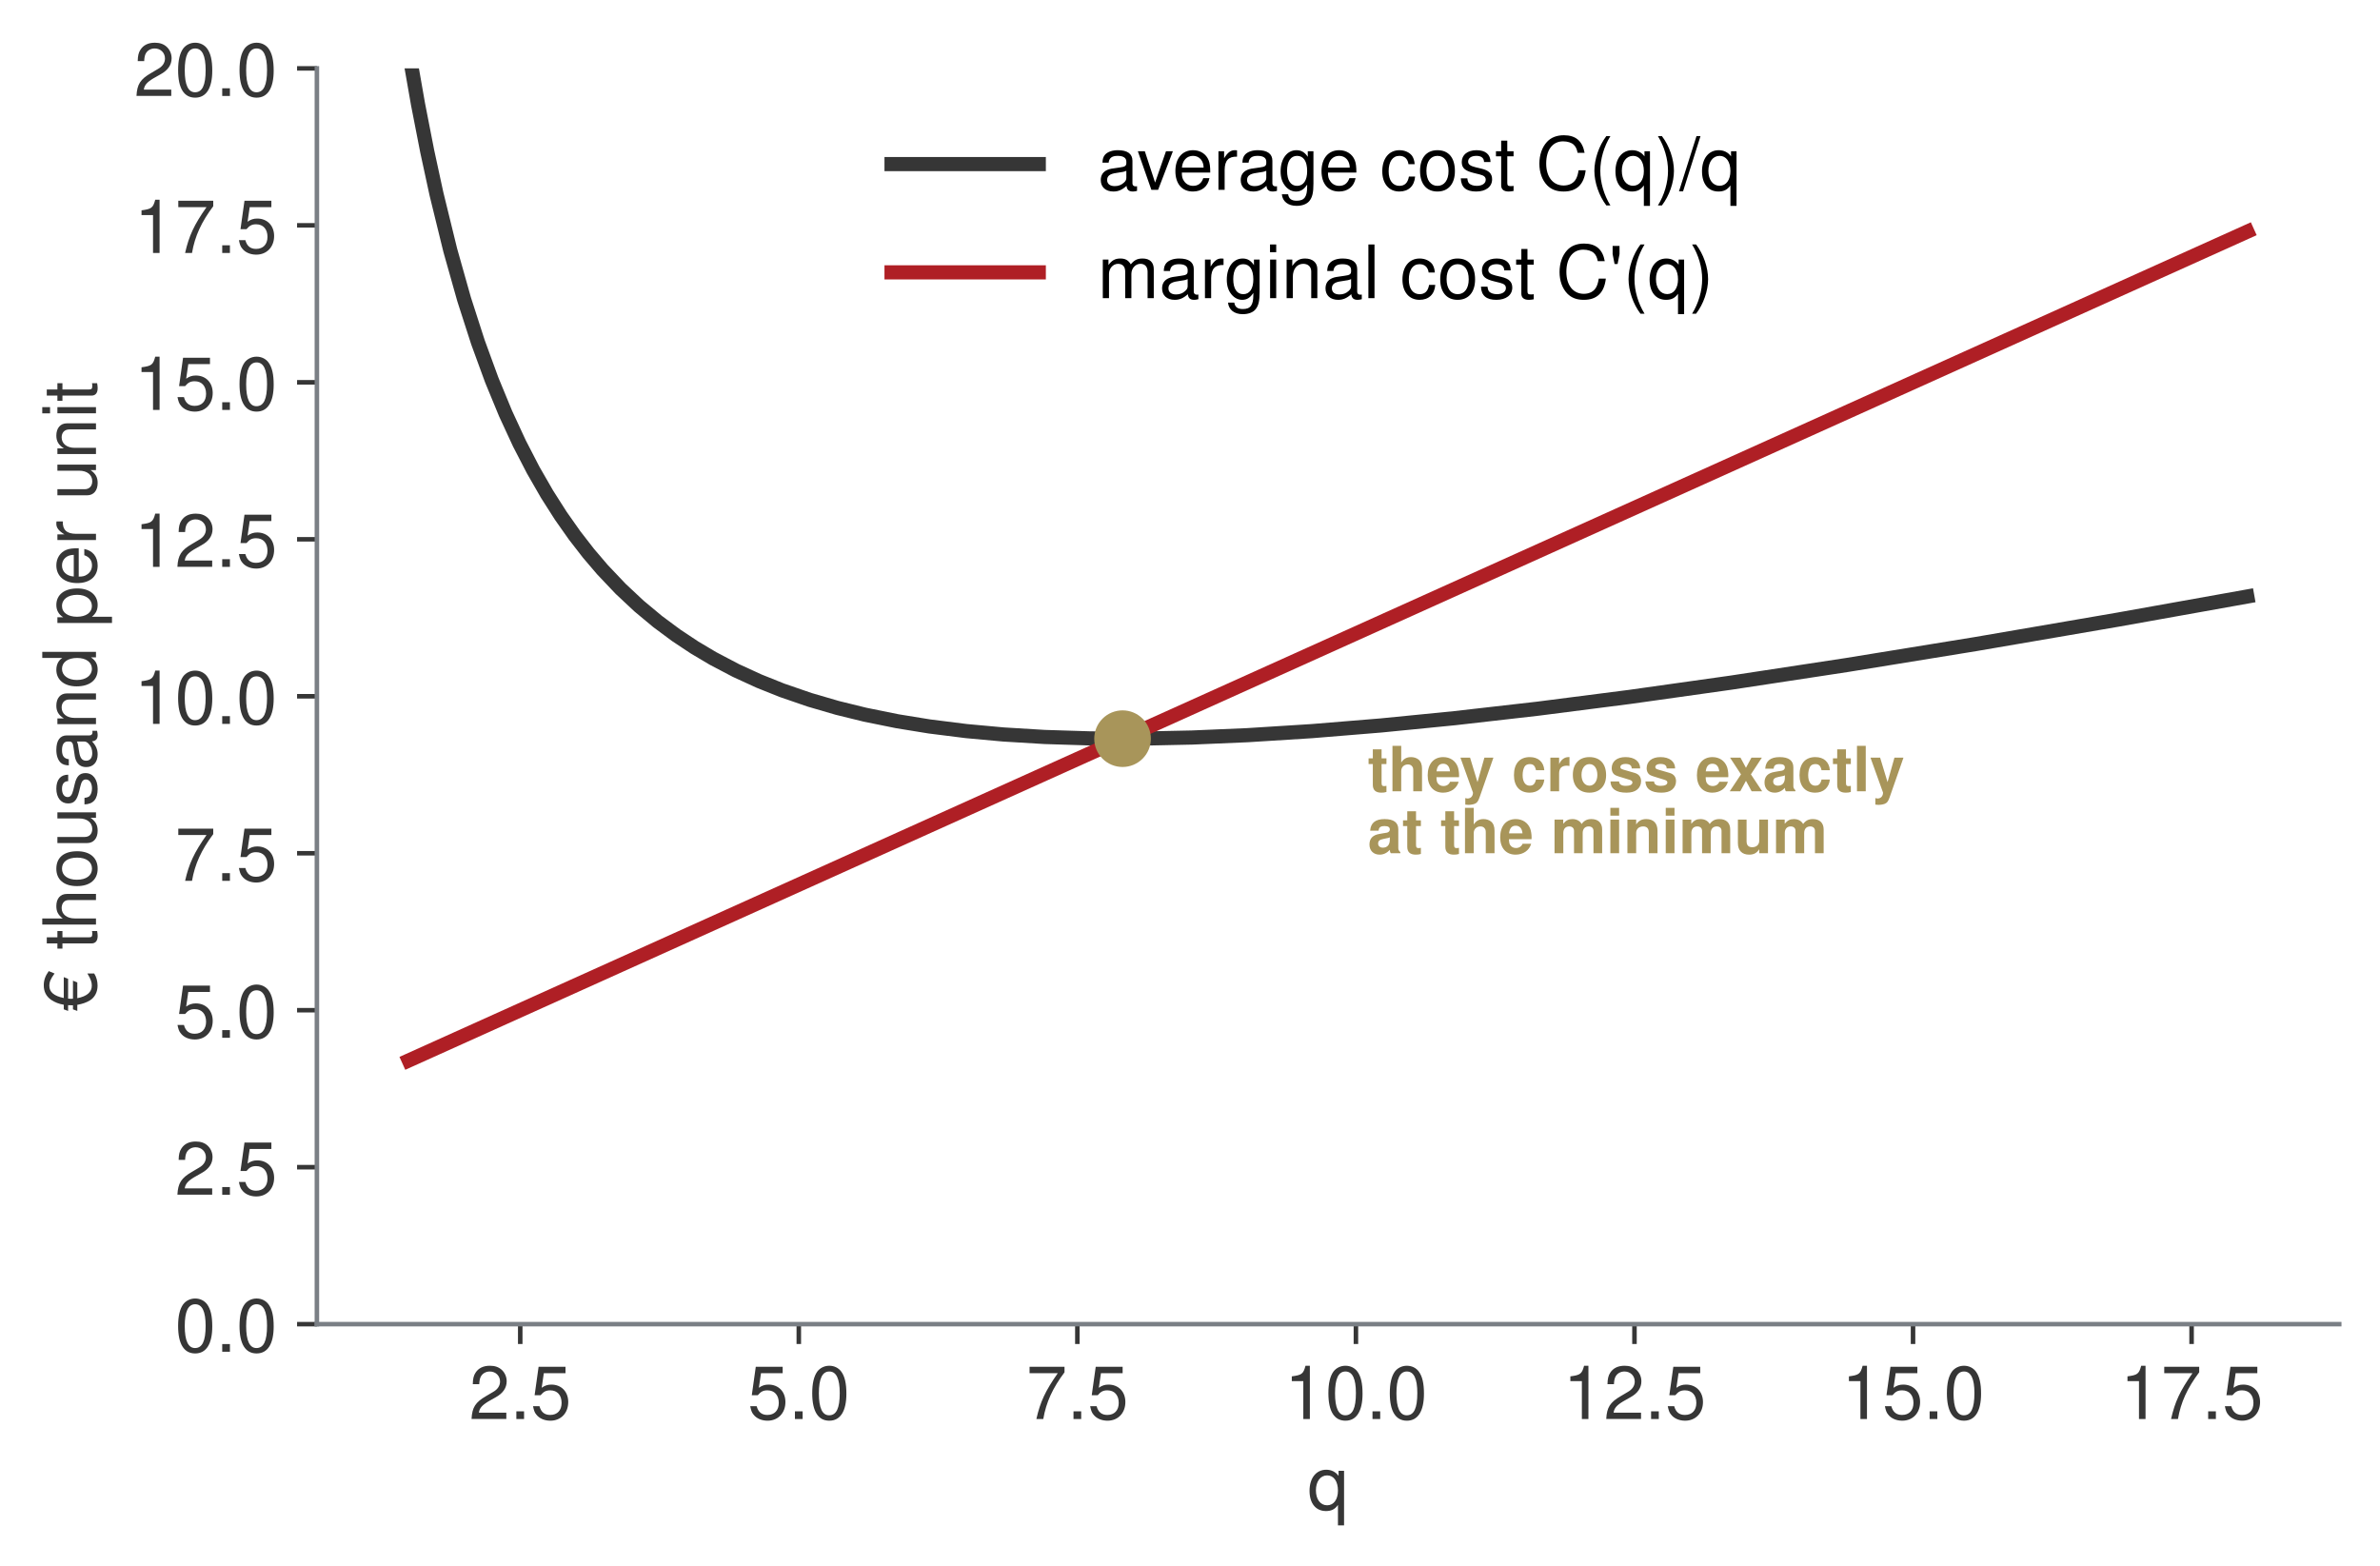
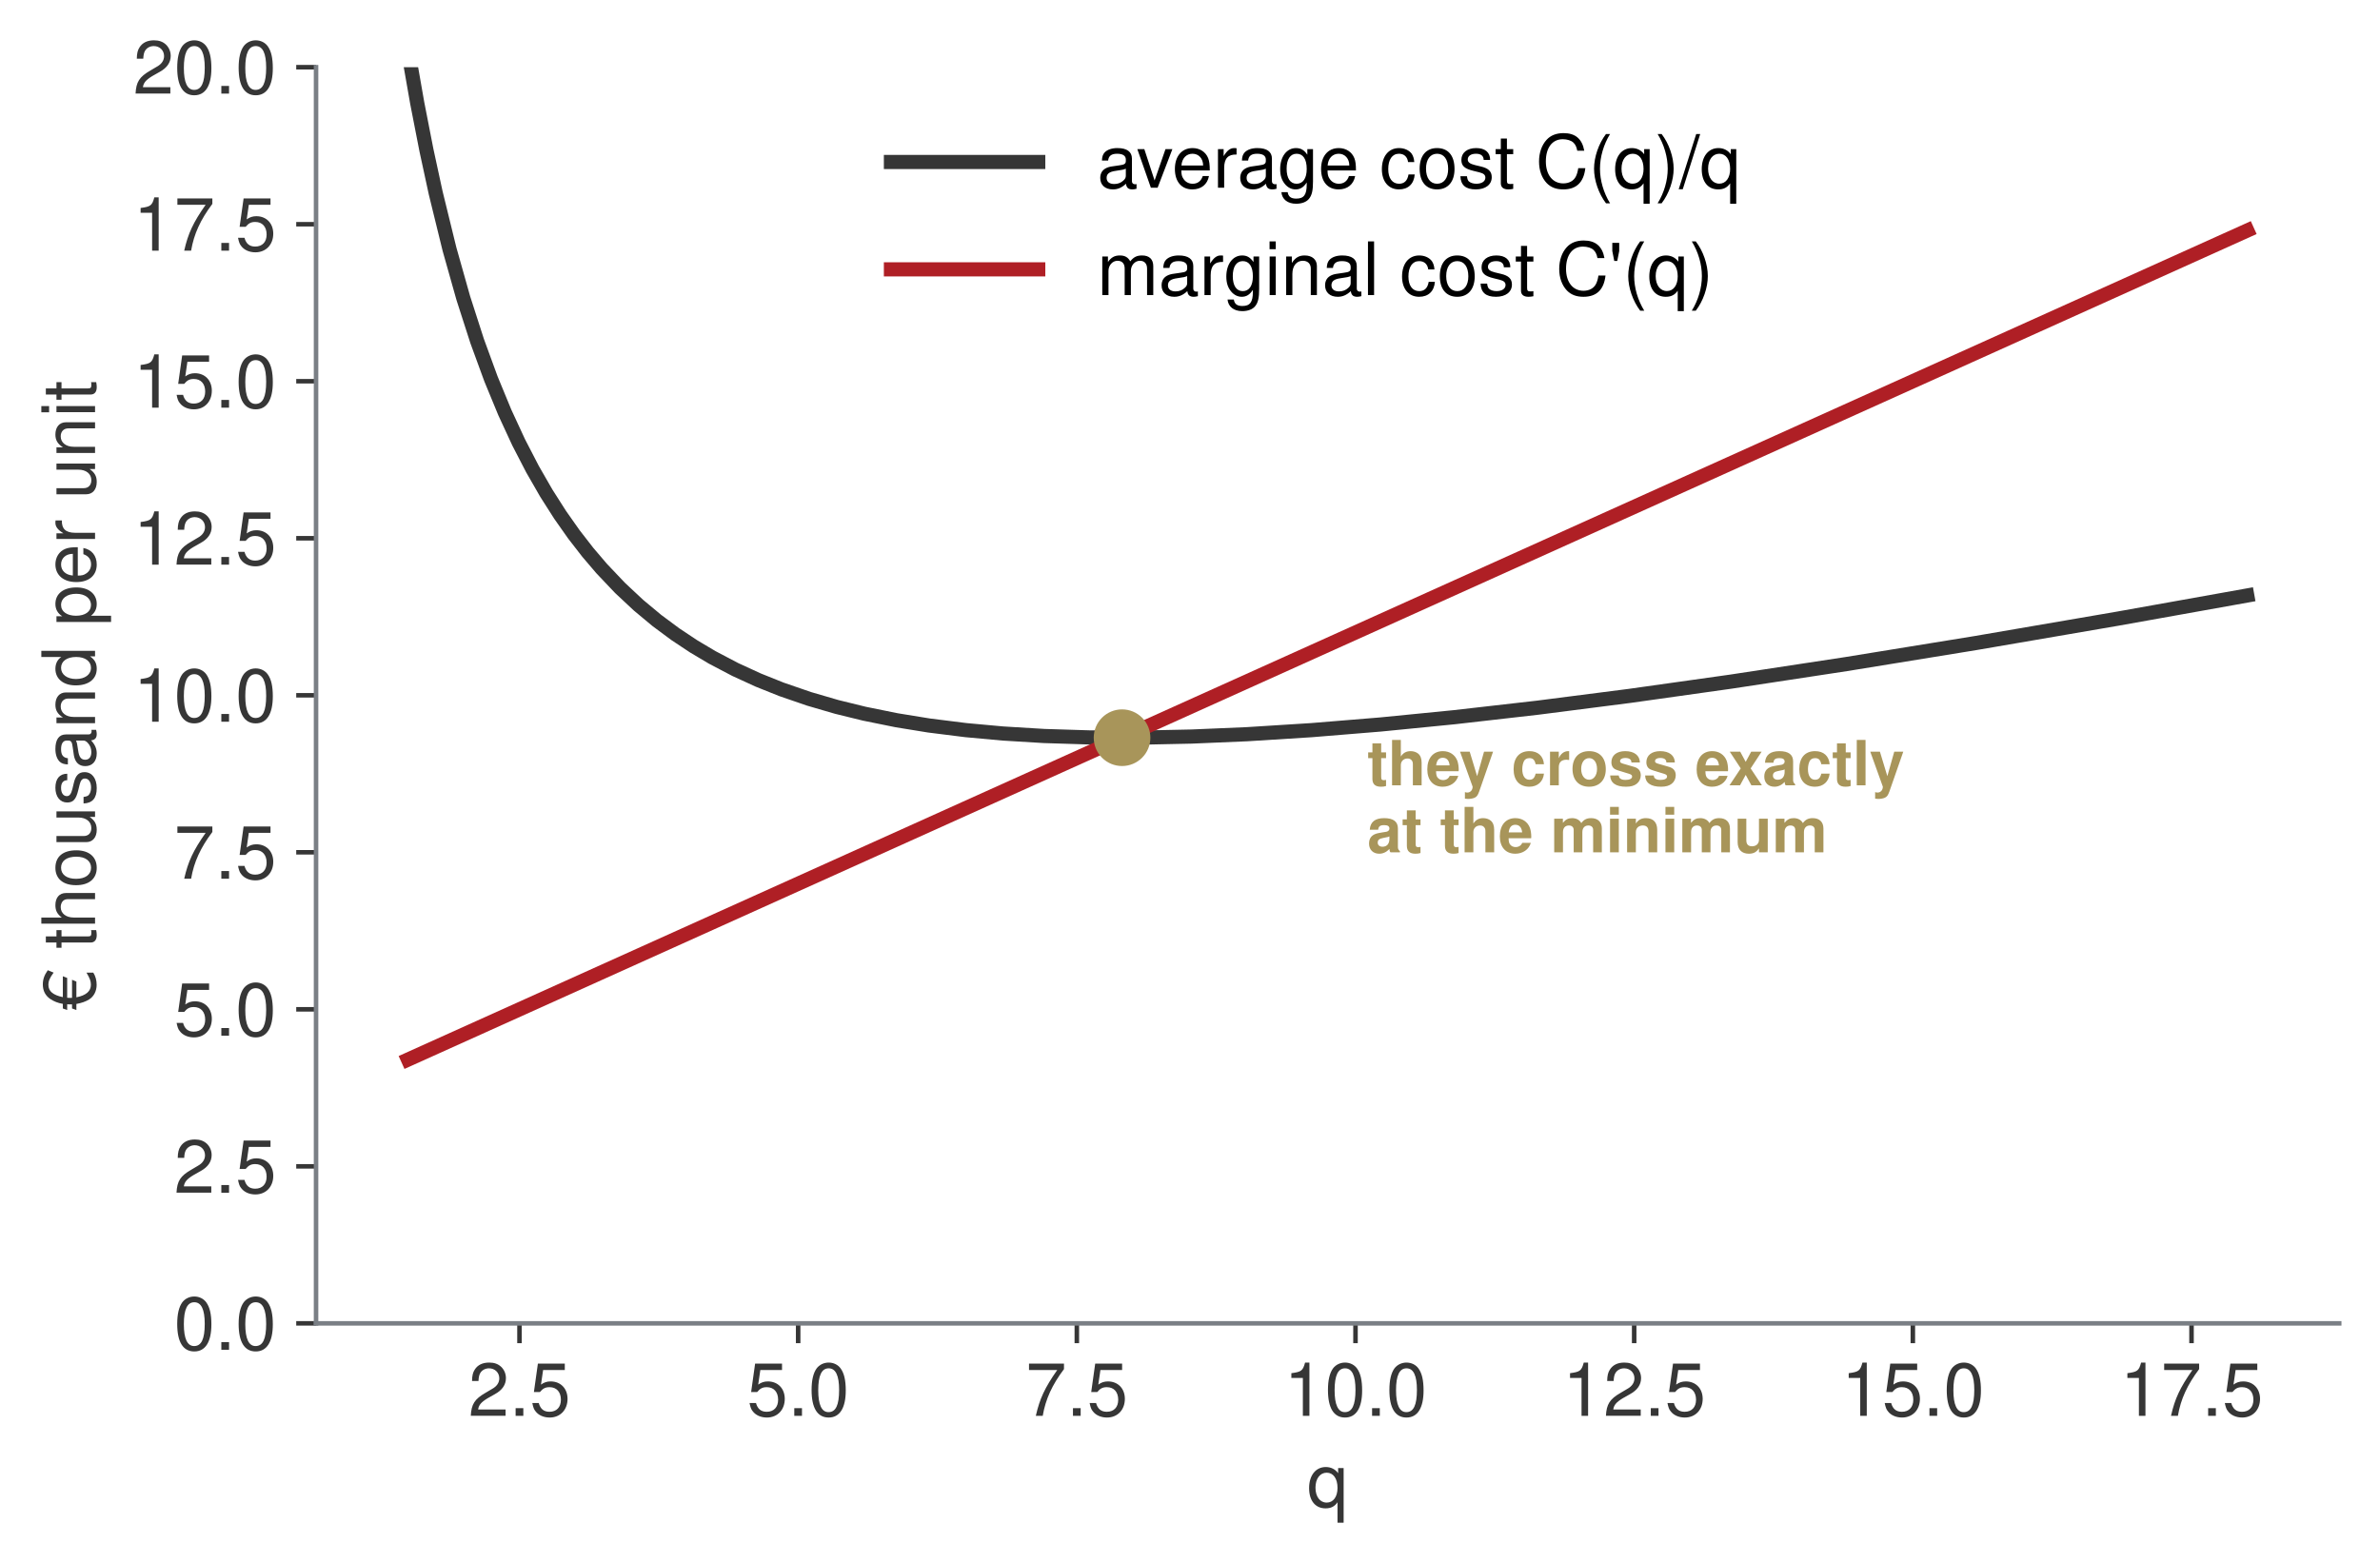
- <svg xmlns="http://www.w3.org/2000/svg" xmlns:xlink="http://www.w3.org/1999/xlink" width="420.279pt" height="276.454pt" viewBox="0 0 420.279 276.454" version="1.1">
+ <svg xmlns="http://www.w3.org/2000/svg" xmlns:xlink="http://www.w3.org/1999/xlink" width="420.108pt" height="275.893pt" viewBox="0 0 420.108 275.893" version="1.1">
  <defs>
    <style type="text/css">*{stroke-linejoin: round; stroke-linecap: butt}</style>
  </defs>
  <g id="figure_1">
    <g id="patch_1">
-       <path d="M 0 276.454  L 420.279 276.454  L 420.279 0  L 0 0  L 0 276.454  z " style="fill: none" />
+       <path d="M 0 275.893  L 420.108 275.893  L 420.108 0  L 0 0  L 0 275.893  z " style="fill: none" />
    </g>
    <g id="axes_1">
      <g id="patch_2">
-         <path d="M 55.959 233.835  L 413.079 233.835  L 413.079 12.075  L 55.959 12.075  L 55.959 233.835  z " style="fill: none" />
+         <path d="M 55.788 233.623  L 412.908 233.623  L 412.908 11.863  L 55.788 11.863  L 55.788 233.623  z " style="fill: none" />
      </g>
      <g id="matplotlib.axis_1">
        <g id="xtick_1">
          <g id="line2d_1">
            <defs>
-               <path id="mcec65a903f" d="M 0 0  L 0 3.5  " style="stroke: #363636; stroke-width: 0.8" />
+               <path id="me7af541897" d="M 0 0  L 0 3.5  " style="stroke: #363636; stroke-width: 0.8" />
            </defs>
            <g>
-               <use xlink:href="#mcec65a903f" x="91.868" y="233.835" style="fill: #363636; stroke: #363636; stroke-width: 0.8" />
+               <use xlink:href="#me7af541897" x="91.697" y="233.623" style="fill: #363636; stroke: #363636; stroke-width: 0.8" />
            </g>
          </g>
          <g id="text_1">
-             <text style="font-size: 13px; font-family: 'Source Sans 3', 'Source Sans Pro', 'Helvetica', 'Arial'; text-anchor: middle; fill: #363636" x="91.868" y="250.585" transform="rotate(-0 91.86767 250.585)">2.5</text>
+             <text style="font-size: 13px; font-family: 'Source Sans 3', 'Source Sans Pro', 'Helvetica', 'Arial'; text-anchor: middle; fill: #363636" x="91.697" y="249.948" transform="rotate(-0 91.69704 249.9482)">2.5</text>
          </g>
        </g>
        <g id="xtick_2">
          <g id="line2d_2">
            <g>
-               <use xlink:href="#mcec65a903f" x="141.058" y="233.835" style="fill: #363636; stroke: #363636; stroke-width: 0.8" />
+               <use xlink:href="#me7af541897" x="140.887" y="233.623" style="fill: #363636; stroke: #363636; stroke-width: 0.8" />
            </g>
          </g>
          <g id="text_2">
-             <text style="font-size: 13px; font-family: 'Source Sans 3', 'Source Sans Pro', 'Helvetica', 'Arial'; text-anchor: middle; fill: #363636" x="141.058" y="250.585" transform="rotate(-0 141.0577 250.585)">5.0</text>
+             <text style="font-size: 13px; font-family: 'Source Sans 3', 'Source Sans Pro', 'Helvetica', 'Arial'; text-anchor: middle; fill: #363636" x="140.887" y="249.948" transform="rotate(-0 140.8871 249.9482)">5.0</text>
          </g>
        </g>
        <g id="xtick_3">
          <g id="line2d_3">
            <g>
-               <use xlink:href="#mcec65a903f" x="190.248" y="233.835" style="fill: #363636; stroke: #363636; stroke-width: 0.8" />
+               <use xlink:href="#me7af541897" x="190.077" y="233.623" style="fill: #363636; stroke: #363636; stroke-width: 0.8" />
            </g>
          </g>
          <g id="text_3">
-             <text style="font-size: 13px; font-family: 'Source Sans 3', 'Source Sans Pro', 'Helvetica', 'Arial'; text-anchor: middle; fill: #363636" x="190.248" y="250.585" transform="rotate(-0 190.2478 250.585)">7.5</text>
+             <text style="font-size: 13px; font-family: 'Source Sans 3', 'Source Sans Pro', 'Helvetica', 'Arial'; text-anchor: middle; fill: #363636" x="190.077" y="249.948" transform="rotate(-0 190.0772 249.9482)">7.5</text>
          </g>
        </g>
        <g id="xtick_4">
          <g id="line2d_4">
            <g>
-               <use xlink:href="#mcec65a903f" x="239.438" y="233.835" style="fill: #363636; stroke: #363636; stroke-width: 0.8" />
+               <use xlink:href="#me7af541897" x="239.267" y="233.623" style="fill: #363636; stroke: #363636; stroke-width: 0.8" />
            </g>
          </g>
          <g id="text_4">
-             <text style="font-size: 13px; font-family: 'Source Sans 3', 'Source Sans Pro', 'Helvetica', 'Arial'; text-anchor: middle; fill: #363636" x="239.438" y="250.585" transform="rotate(-0 239.4379 250.585)">10.0</text>
+             <text style="font-size: 13px; font-family: 'Source Sans 3', 'Source Sans Pro', 'Helvetica', 'Arial'; text-anchor: middle; fill: #363636" x="239.267" y="249.948" transform="rotate(-0 239.2673 249.9482)">10.0</text>
          </g>
        </g>
        <g id="xtick_5">
          <g id="line2d_5">
            <g>
-               <use xlink:href="#mcec65a903f" x="288.628" y="233.835" style="fill: #363636; stroke: #363636; stroke-width: 0.8" />
+               <use xlink:href="#me7af541897" x="288.457" y="233.623" style="fill: #363636; stroke: #363636; stroke-width: 0.8" />
            </g>
          </g>
          <g id="text_5">
-             <text style="font-size: 13px; font-family: 'Source Sans 3', 'Source Sans Pro', 'Helvetica', 'Arial'; text-anchor: middle; fill: #363636" x="288.628" y="250.585" transform="rotate(-0 288.628 250.585)">12.5</text>
+             <text style="font-size: 13px; font-family: 'Source Sans 3', 'Source Sans Pro', 'Helvetica', 'Arial'; text-anchor: middle; fill: #363636" x="288.457" y="249.948" transform="rotate(-0 288.4574 249.9482)">12.5</text>
          </g>
        </g>
        <g id="xtick_6">
          <g id="line2d_6">
            <g>
-               <use xlink:href="#mcec65a903f" x="337.818" y="233.835" style="fill: #363636; stroke: #363636; stroke-width: 0.8" />
+               <use xlink:href="#me7af541897" x="337.647" y="233.623" style="fill: #363636; stroke: #363636; stroke-width: 0.8" />
            </g>
          </g>
          <g id="text_6">
-             <text style="font-size: 13px; font-family: 'Source Sans 3', 'Source Sans Pro', 'Helvetica', 'Arial'; text-anchor: middle; fill: #363636" x="337.818" y="250.585" transform="rotate(-0 337.8181 250.585)">15.0</text>
+             <text style="font-size: 13px; font-family: 'Source Sans 3', 'Source Sans Pro', 'Helvetica', 'Arial'; text-anchor: middle; fill: #363636" x="337.647" y="249.948" transform="rotate(-0 337.6475 249.9482)">15.0</text>
          </g>
        </g>
        <g id="xtick_7">
          <g id="line2d_7">
            <g>
-               <use xlink:href="#mcec65a903f" x="387.008" y="233.835" style="fill: #363636; stroke: #363636; stroke-width: 0.8" />
+               <use xlink:href="#me7af541897" x="386.838" y="233.623" style="fill: #363636; stroke: #363636; stroke-width: 0.8" />
            </g>
          </g>
          <g id="text_7">
-             <text style="font-size: 13px; font-family: 'Source Sans 3', 'Source Sans Pro', 'Helvetica', 'Arial'; text-anchor: middle; fill: #363636" x="387.008" y="250.585" transform="rotate(-0 387.0082 250.585)">17.5</text>
+             <text style="font-size: 13px; font-family: 'Source Sans 3', 'Source Sans Pro', 'Helvetica', 'Arial'; text-anchor: middle; fill: #363636" x="386.838" y="249.948" transform="rotate(-0 386.8375 249.9482)">17.5</text>
          </g>
        </g>
        <g id="text_8">
-           <text style="font-size: 13px; font-family: 'Source Sans 3', 'Source Sans Pro', 'Helvetica', 'Arial'; text-anchor: middle; fill: #363636" x="234.519" y="266.544" transform="rotate(-0 234.5189 266.544)">q</text>
+           <text style="font-size: 13px; font-family: 'Source Sans 3', 'Source Sans Pro', 'Helvetica', 'Arial'; text-anchor: middle; fill: #363636" x="234.348" y="265.983" transform="rotate(-0 234.3483 265.9834)">q</text>
        </g>
      </g>
      <g id="matplotlib.axis_2">
        <g id="ytick_1">
          <g id="line2d_8">
            <defs>
-               <path id="m998f466321" d="M 0 0  L -3.5 0  " style="stroke: #363636; stroke-width: 0.8" />
+               <path id="m8408e22bda" d="M 0 0  L -3.5 0  " style="stroke: #363636; stroke-width: 0.8" />
            </defs>
            <g>
-               <use xlink:href="#m998f466321" x="55.959" y="233.835" style="fill: #363636; stroke: #363636; stroke-width: 0.8" />
+               <use xlink:href="#m8408e22bda" x="55.788" y="233.623" style="fill: #363636; stroke: #363636; stroke-width: 0.8" />
            </g>
          </g>
          <g id="text_9">
-             <text style="font-size: 13px; font-family: 'Source Sans 3', 'Source Sans Pro', 'Helvetica', 'Arial'; text-anchor: end; fill: #363636" x="48.959" y="238.71" transform="rotate(-0 48.95891 238.71)">0.0</text>
+             <text style="font-size: 13px; font-family: 'Source Sans 3', 'Source Sans Pro', 'Helvetica', 'Arial'; text-anchor: end; fill: #363636" x="48.788" y="238.285" transform="rotate(-0 48.78828 238.2855)">0.0</text>
          </g>
        </g>
        <g id="ytick_2">
          <g id="line2d_9">
            <g>
-               <use xlink:href="#m998f466321" x="55.959" y="206.115" style="fill: #363636; stroke: #363636; stroke-width: 0.8" />
+               <use xlink:href="#m8408e22bda" x="55.788" y="205.903" style="fill: #363636; stroke: #363636; stroke-width: 0.8" />
            </g>
          </g>
          <g id="text_10">
-             <text style="font-size: 13px; font-family: 'Source Sans 3', 'Source Sans Pro', 'Helvetica', 'Arial'; text-anchor: end; fill: #363636" x="48.959" y="210.99" transform="rotate(-0 48.95891 210.99)">2.5</text>
+             <text style="font-size: 13px; font-family: 'Source Sans 3', 'Source Sans Pro', 'Helvetica', 'Arial'; text-anchor: end; fill: #363636" x="48.788" y="210.565" transform="rotate(-0 48.78828 210.5655)">2.5</text>
          </g>
        </g>
        <g id="ytick_3">
          <g id="line2d_10">
            <g>
-               <use xlink:href="#m998f466321" x="55.959" y="178.395" style="fill: #363636; stroke: #363636; stroke-width: 0.8" />
+               <use xlink:href="#m8408e22bda" x="55.788" y="178.183" style="fill: #363636; stroke: #363636; stroke-width: 0.8" />
            </g>
          </g>
          <g id="text_11">
-             <text style="font-size: 13px; font-family: 'Source Sans 3', 'Source Sans Pro', 'Helvetica', 'Arial'; text-anchor: end; fill: #363636" x="48.959" y="183.27" transform="rotate(-0 48.95891 183.27)">5.0</text>
+             <text style="font-size: 13px; font-family: 'Source Sans 3', 'Source Sans Pro', 'Helvetica', 'Arial'; text-anchor: end; fill: #363636" x="48.788" y="182.845" transform="rotate(-0 48.78828 182.8455)">5.0</text>
          </g>
        </g>
        <g id="ytick_4">
          <g id="line2d_11">
            <g>
-               <use xlink:href="#m998f466321" x="55.959" y="150.675" style="fill: #363636; stroke: #363636; stroke-width: 0.8" />
+               <use xlink:href="#m8408e22bda" x="55.788" y="150.463" style="fill: #363636; stroke: #363636; stroke-width: 0.8" />
            </g>
          </g>
          <g id="text_12">
-             <text style="font-size: 13px; font-family: 'Source Sans 3', 'Source Sans Pro', 'Helvetica', 'Arial'; text-anchor: end; fill: #363636" x="48.959" y="155.55" transform="rotate(-0 48.95891 155.55)">7.5</text>
+             <text style="font-size: 13px; font-family: 'Source Sans 3', 'Source Sans Pro', 'Helvetica', 'Arial'; text-anchor: end; fill: #363636" x="48.788" y="155.125" transform="rotate(-0 48.78828 155.1255)">7.5</text>
          </g>
        </g>
        <g id="ytick_5">
          <g id="line2d_12">
            <g>
-               <use xlink:href="#m998f466321" x="55.959" y="122.955" style="fill: #363636; stroke: #363636; stroke-width: 0.8" />
+               <use xlink:href="#m8408e22bda" x="55.788" y="122.743" style="fill: #363636; stroke: #363636; stroke-width: 0.8" />
            </g>
          </g>
          <g id="text_13">
-             <text style="font-size: 13px; font-family: 'Source Sans 3', 'Source Sans Pro', 'Helvetica', 'Arial'; text-anchor: end; fill: #363636" x="48.959" y="127.83" transform="rotate(-0 48.95891 127.83)">10.0</text>
+             <text style="font-size: 13px; font-family: 'Source Sans 3', 'Source Sans Pro', 'Helvetica', 'Arial'; text-anchor: end; fill: #363636" x="48.788" y="127.405" transform="rotate(-0 48.78828 127.4055)">10.0</text>
          </g>
        </g>
        <g id="ytick_6">
          <g id="line2d_13">
            <g>
-               <use xlink:href="#m998f466321" x="55.959" y="95.235" style="fill: #363636; stroke: #363636; stroke-width: 0.8" />
+               <use xlink:href="#m8408e22bda" x="55.788" y="95.023" style="fill: #363636; stroke: #363636; stroke-width: 0.8" />
            </g>
          </g>
          <g id="text_14">
-             <text style="font-size: 13px; font-family: 'Source Sans 3', 'Source Sans Pro', 'Helvetica', 'Arial'; text-anchor: end; fill: #363636" x="48.959" y="100.11" transform="rotate(-0 48.95891 100.11)">12.5</text>
+             <text style="font-size: 13px; font-family: 'Source Sans 3', 'Source Sans Pro', 'Helvetica', 'Arial'; text-anchor: end; fill: #363636" x="48.788" y="99.685" transform="rotate(-0 48.78828 99.68547)">12.5</text>
          </g>
        </g>
        <g id="ytick_7">
          <g id="line2d_14">
            <g>
-               <use xlink:href="#m998f466321" x="55.959" y="67.515" style="fill: #363636; stroke: #363636; stroke-width: 0.8" />
+               <use xlink:href="#m8408e22bda" x="55.788" y="67.303" style="fill: #363636; stroke: #363636; stroke-width: 0.8" />
            </g>
          </g>
          <g id="text_15">
-             <text style="font-size: 13px; font-family: 'Source Sans 3', 'Source Sans Pro', 'Helvetica', 'Arial'; text-anchor: end; fill: #363636" x="48.959" y="72.39" transform="rotate(-0 48.95891 72.39)">15.0</text>
+             <text style="font-size: 13px; font-family: 'Source Sans 3', 'Source Sans Pro', 'Helvetica', 'Arial'; text-anchor: end; fill: #363636" x="48.788" y="71.965" transform="rotate(-0 48.78828 71.96547)">15.0</text>
          </g>
        </g>
        <g id="ytick_8">
          <g id="line2d_15">
            <g>
-               <use xlink:href="#m998f466321" x="55.959" y="39.795" style="fill: #363636; stroke: #363636; stroke-width: 0.8" />
+               <use xlink:href="#m8408e22bda" x="55.788" y="39.583" style="fill: #363636; stroke: #363636; stroke-width: 0.8" />
            </g>
          </g>
          <g id="text_16">
-             <text style="font-size: 13px; font-family: 'Source Sans 3', 'Source Sans Pro', 'Helvetica', 'Arial'; text-anchor: end; fill: #363636" x="48.959" y="44.67" transform="rotate(-0 48.95891 44.67)">17.5</text>
+             <text style="font-size: 13px; font-family: 'Source Sans 3', 'Source Sans Pro', 'Helvetica', 'Arial'; text-anchor: end; fill: #363636" x="48.788" y="44.245" transform="rotate(-0 48.78828 44.24547)">17.5</text>
          </g>
        </g>
        <g id="ytick_9">
          <g id="line2d_16">
            <g>
-               <use xlink:href="#m998f466321" x="55.959" y="12.075" style="fill: #363636; stroke: #363636; stroke-width: 0.8" />
+               <use xlink:href="#m8408e22bda" x="55.788" y="11.863" style="fill: #363636; stroke: #363636; stroke-width: 0.8" />
            </g>
          </g>
          <g id="text_17">
-             <text style="font-size: 13px; font-family: 'Source Sans 3', 'Source Sans Pro', 'Helvetica', 'Arial'; text-anchor: end; fill: #363636" x="48.959" y="16.95" transform="rotate(-0 48.95891 16.95)">20.0</text>
+             <text style="font-size: 13px; font-family: 'Source Sans 3', 'Source Sans Pro', 'Helvetica', 'Arial'; text-anchor: end; fill: #363636" x="48.788" y="16.525" transform="rotate(-0 48.78828 16.52547)">20.0</text>
          </g>
        </g>
        <g id="text_18">
-           <text style="font-size: 13px; font-family: 'Source Sans 3', 'Source Sans Pro', 'Helvetica', 'Arial'; text-anchor: middle; fill: #363636" x="16.95" y="122.955" transform="rotate(-90 16.95 122.955)">€ thousand per unit</text>
+           <text style="font-size: 13px; font-family: 'Source Sans 3', 'Source Sans Pro', 'Helvetica', 'Arial'; text-anchor: middle; fill: #363636" x="16.779" y="122.743" transform="rotate(-90 16.77938 122.7427)">€ thousand per unit</text>
        </g>
      </g>
      <g id="line2d_17">
-         <path d="M 72.192 9.118  L 73.819 18.408  L 75.446 26.739  L 77.074 34.247  L 79.515 44.205  L 81.956 52.856  L 84.397 60.431  L 86.838 67.107  L 89.279 73.027  L 91.72 78.302  L 94.161 83.025  L 96.602 87.27  L 99.043 91.1  L 101.484 94.567  L 103.925 97.713  L 106.366 100.576  L 109.62 104.006  L 112.875 107.05  L 116.13 109.759  L 119.385 112.176  L 122.639 114.337  L 125.894 116.271  L 129.962 118.409  L 134.031 120.274  L 138.099 121.903  L 142.981 123.584  L 147.863 125.008  L 152.745 126.207  L 158.441 127.362  L 164.136 128.287  L 170.646 129.104  L 177.155 129.7  L 184.478 130.144  L 192.615 130.397  L 201.565 130.429  L 210.516 130.242  L 220.28 129.827  L 231.671 129.111  L 243.876 128.11  L 256.895 126.823  L 271.541 125.151  L 287.814 123.065  L 305.715 120.544  L 326.057 117.447  L 348.84 113.744  L 374.063 109.414  L 396.846 105.337  L 396.846 105.337  " clip-path="url(#pd4813edeb4)" style="fill: none; stroke: #363636; stroke-width: 2.5; stroke-linecap: square" />
+         <path d="M 72.021 8.906  L 73.648 18.196  L 75.276 26.527  L 76.903 34.035  L 79.344 43.993  L 81.785 52.644  L 84.226 60.219  L 86.667 66.895  L 89.108 72.814  L 91.549 78.09  L 93.99 82.812  L 96.431 87.058  L 98.872 90.888  L 101.313 94.354  L 103.754 97.501  L 106.195 100.364  L 109.45 103.794  L 112.705 106.838  L 115.959 109.547  L 119.214 111.964  L 122.469 114.124  L 125.723 116.058  L 129.792 118.196  L 133.86 120.062  L 137.928 121.691  L 142.81 123.372  L 147.692 124.796  L 152.574 125.995  L 158.27 127.149  L 163.966 128.075  L 170.475 128.892  L 176.985 129.488  L 184.308 129.931  L 192.444 130.185  L 201.395 130.216  L 210.345 130.029  L 220.109 129.615  L 231.5 128.898  L 243.705 127.898  L 256.724 126.611  L 271.37 124.939  L 287.644 122.853  L 305.544 120.332  L 325.886 117.235  L 348.669 113.532  L 373.893 109.202  L 396.676 105.125  L 396.676 105.125  " clip-path="url(#p2807f6345d)" style="fill: none; stroke: #363636; stroke-width: 2.5; stroke-linecap: square" />
      </g>
      <g id="line2d_18">
-         <path d="M 72.192 187.265  L 396.846 40.904  L 396.846 40.904  " clip-path="url(#pd4813edeb4)" style="fill: none; stroke: #af1f25; stroke-width: 2.5; stroke-linecap: square" />
+         <path d="M 72.021 187.053  L 396.676 40.692  L 396.676 40.692  " clip-path="url(#p2807f6345d)" style="fill: none; stroke: #af1f25; stroke-width: 2.5; stroke-linecap: square" />
      </g>
      <g id="line2d_19">
        <defs>
-           <path id="m090df17344" d="M 0 4.5  C 1.193 4.5 2.338 4.026 3.182 3.182  C 4.026 2.338 4.5 1.193 4.5 0  C 4.5 -1.193 4.026 -2.338 3.182 -3.182  C 2.338 -4.026 1.193 -4.5 0 -4.5  C -1.193 -4.5 -2.338 -4.026 -3.182 -3.182  C -4.026 -2.338 -4.5 -1.193 -4.5 0  C -4.5 1.193 -4.026 2.338 -3.182 3.182  C -2.338 4.026 -1.193 4.5 0 4.5  z " style="stroke: #a8955a" />
+           <path id="mf876f9b069" d="M 0 4.5  C 1.193 4.5 2.338 4.026 3.182 3.182  C 4.026 2.338 4.5 1.193 4.5 0  C 4.5 -1.193 4.026 -2.338 3.182 -3.182  C 2.338 -4.026 1.193 -4.5 0 -4.5  C -1.193 -4.5 -2.338 -4.026 -3.182 -3.182  C -4.026 -2.338 -4.5 -1.193 -4.5 0  C -4.5 1.193 -4.026 2.338 -3.182 3.182  C -2.338 4.026 -1.193 4.5 0 4.5  z " style="stroke: #a8955a" />
        </defs>
-         <g clip-path="url(#pd4813edeb4)">
-           <use xlink:href="#m090df17344" x="198.23" y="130.444" style="fill: #a8955a; stroke: #a8955a" />
+         <g clip-path="url(#p2807f6345d)">
+           <use xlink:href="#mf876f9b069" x="198.06" y="130.232" style="fill: #a8955a; stroke: #a8955a" />
        </g>
      </g>
      <g id="patch_3">
-         <path d="M 55.959 233.835  L 55.959 12.075  " style="fill: none; stroke: #7a7f85; stroke-width: 0.8; stroke-linejoin: miter; stroke-linecap: square" />
+         <path d="M 55.788 233.623  L 55.788 11.863  " style="fill: none; stroke: #7a7f85; stroke-width: 0.8; stroke-linejoin: miter; stroke-linecap: square" />
      </g>
      <g id="patch_4">
-         <path d="M 55.959 233.835  L 413.079 233.835  " style="fill: none; stroke: #7a7f85; stroke-width: 0.8; stroke-linejoin: miter; stroke-linecap: square" />
+         <path d="M 55.788 233.623  L 412.908 233.623  " style="fill: none; stroke: #7a7f85; stroke-width: 0.8; stroke-linejoin: miter; stroke-linecap: square" />
      </g>
      <g id="text_19">
-         <text style="font-weight: 700; font-size: 11px; font-family: 'Source Sans 3', 'Source Sans Pro', 'Helvetica', 'Arial'; fill: #a8955a" transform="translate(241.5176 139.7289)">they cross exactly</text>
-         <text style="font-weight: 700; font-size: 11px; font-family: 'Source Sans 3', 'Source Sans Pro', 'Helvetica', 'Arial'; fill: #a8955a" transform="translate(241.5176 150.675)">at the minimum</text>
+         <text style="font-weight: 700; font-size: 11px; font-family: 'Source Sans 3', 'Source Sans Pro', 'Helvetica', 'Arial'; fill: #a8955a" transform="translate(241.3469 138.6357)">they cross exactly</text>
+         <text style="font-weight: 700; font-size: 11px; font-family: 'Source Sans 3', 'Source Sans Pro', 'Helvetica', 'Arial'; fill: #a8955a" transform="translate(241.3469 150.4627)">at the minimum</text>
      </g>
      <g id="legend_1">
        <g id="line2d_20">
-           <path d="M 157.436 28.975  L 170.436 28.975  L 183.436 28.975  " style="fill: none; stroke: #363636; stroke-width: 2.5; stroke-linecap: square" />
+           <path d="M 157.265 28.592  L 170.265 28.592  L 183.265 28.592  " style="fill: none; stroke: #363636; stroke-width: 2.5; stroke-linecap: square" />
        </g>
        <g id="text_20">
-           <text style="font-size: 13px; font-family: 'Source Sans 3', 'Source Sans Pro', 'Helvetica', 'Arial'; text-anchor: start" x="193.836" y="33.525" transform="rotate(-0 193.836 33.525)">average cost  C(q)/q</text>
+           <text style="font-size: 13px; font-family: 'Source Sans 3', 'Source Sans Pro', 'Helvetica', 'Arial'; text-anchor: start" x="193.665" y="33.142" transform="rotate(-0 193.6654 33.14211)">average cost  C(q)/q</text>
        </g>
        <g id="line2d_21">
-           <path d="M 157.436 48.101  L 170.436 48.101  L 183.436 48.101  " style="fill: none; stroke: #af1f25; stroke-width: 2.5; stroke-linecap: square" />
+           <path d="M 157.265 47.548  L 170.265 47.548  L 183.265 47.548  " style="fill: none; stroke: #af1f25; stroke-width: 2.5; stroke-linecap: square" />
        </g>
        <g id="text_21">
-           <text style="font-size: 13px; font-family: 'Source Sans 3', 'Source Sans Pro', 'Helvetica', 'Arial'; text-anchor: start" x="193.836" y="52.651" transform="rotate(-0 193.836 52.65125)">marginal cost  C'(q)</text>
+           <text style="font-size: 13px; font-family: 'Source Sans 3', 'Source Sans Pro', 'Helvetica', 'Arial'; text-anchor: start" x="193.665" y="52.098" transform="rotate(-0 193.6654 52.09773)">marginal cost  C'(q)</text>
        </g>
      </g>
    </g>
  </g>
  <defs>
-     <clipPath id="pd4813edeb4">
-       <rect x="55.959" y="12.075" width="357.12" height="221.76" />
+     <clipPath id="p2807f6345d">
+       <rect x="55.788" y="11.863" width="357.12" height="221.76" />
    </clipPath>
  </defs>
</svg>
